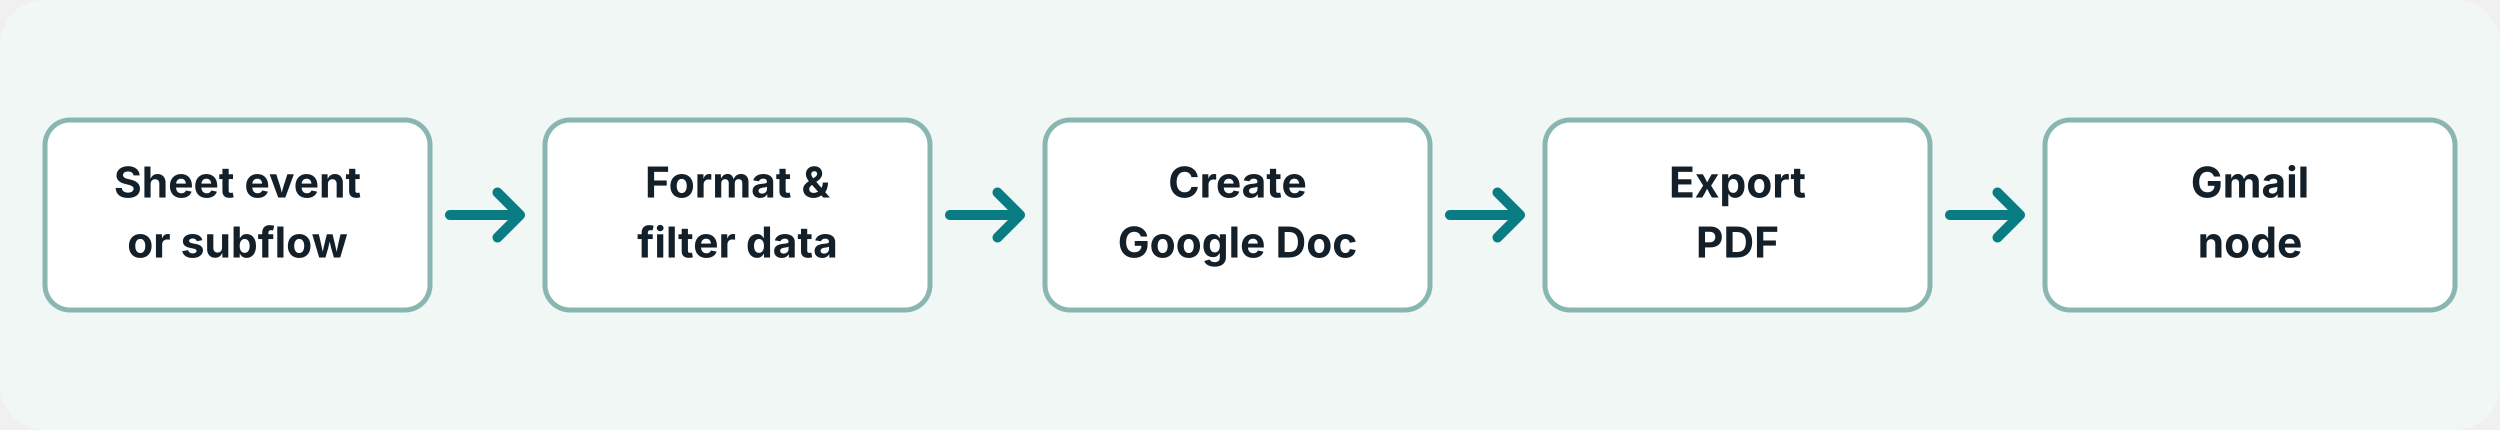
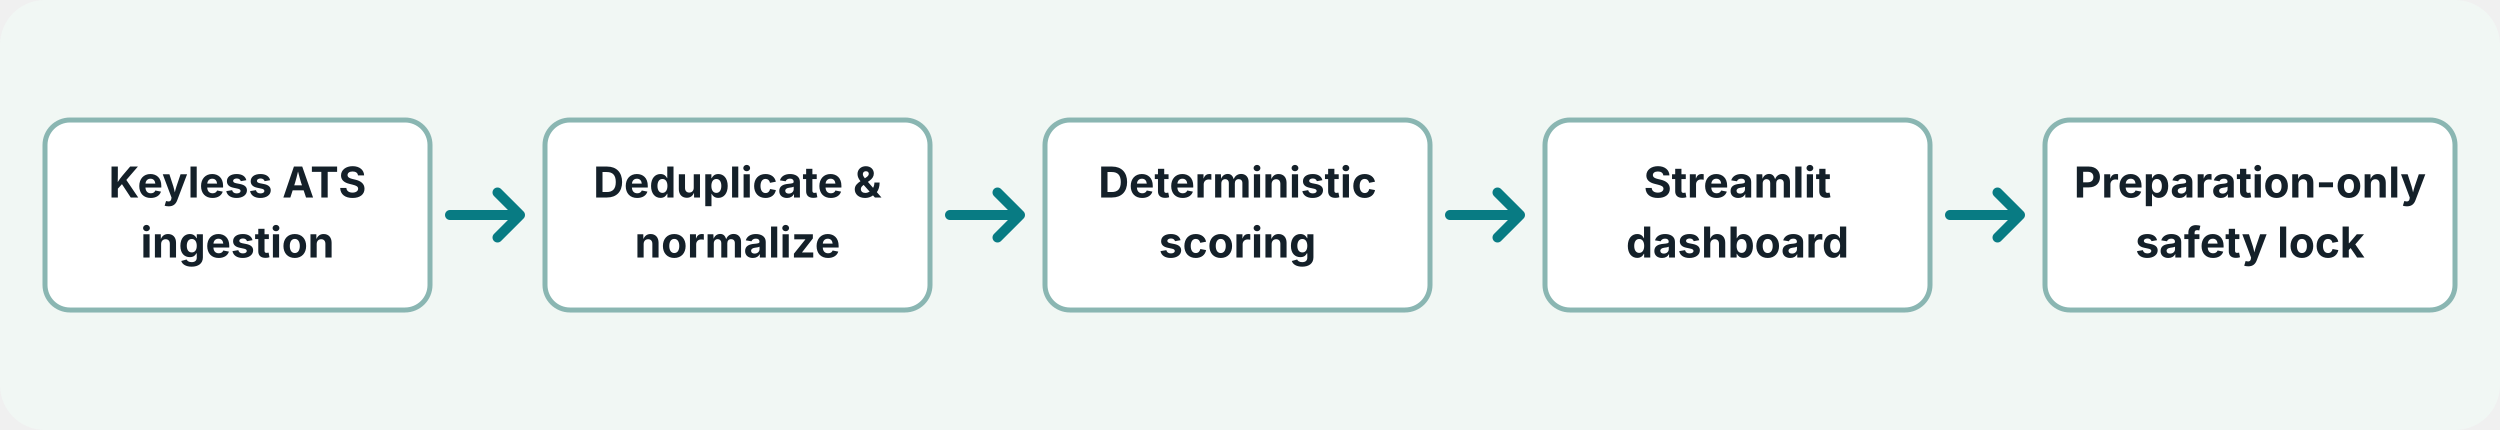
<svg xmlns="http://www.w3.org/2000/svg" width="1000" height="172" viewBox="0 0 1000 172" role="img" aria-labelledby="title desc">
  <style>
    .bg { fill: #f1f7f4; }
    .box { fill: #ffffff; stroke: #8ab6b2; stroke-width: 2px; }
    .label { fill: #142029; font-family: system-ui, -apple-system, sans-serif; font-size: 17px; font-weight: 650; text-anchor: middle; }
    .arrow { stroke: #087b83; stroke-width: 4px; stroke-linecap: round; stroke-linejoin: round; fill: none; }
    @media (prefers-color-scheme: dark) {
      .bg { fill: #132228; }
      .box { fill: #1c2e35; stroke: #45676e; }
      .label { fill: #eef4f0; }
      .arrow { stroke: #70d8d0; }
    }
  </style>
  <rect class="bg" width="1000" height="172" rx="18" />
  <g class="box">
    <rect x="18" y="48" width="154" height="76" rx="10" />
    <rect x="218" y="48" width="154" height="76" rx="10" />
    <rect x="418" y="48" width="154" height="76" rx="10" />
    <rect x="618" y="48" width="154" height="76" rx="10" />
    <rect x="818" y="48" width="164" height="76" rx="10" />
  </g>
  <g class="label">
-     <text x="95" y="79">Sheet event</text>
-     <text x="95" y="103">or subflow</text>
-     <text x="295" y="79">Format &amp;</text>
-     <text x="295" y="103">filter data</text>
-     <text x="495" y="79">Create</text>
-     <text x="495" y="103">Google Doc</text>
-     <text x="695" y="79">Export</text>
-     <text x="695" y="103">PDF</text>
-     <text x="900" y="79">Gmail</text>
-     <text x="900" y="103">node</text>
+     <text x="95" y="79">Keyless ATS</text>
+     <text x="95" y="103">ingestion</text>
+     <text x="295" y="79">Deduplicate &amp;</text>
+     <text x="295" y="103">normalize</text>
+     <text x="495" y="79">Deterministic</text>
+     <text x="495" y="103">scoring</text>
+     <text x="695" y="79">Streamlit</text>
+     <text x="695" y="103">dashboard</text>
+     <text x="900" y="79">Preparation-only</text>
+     <text x="900" y="103">safety lock</text>
  </g>
  <g class="arrow">
    <path d="M180 86h28m-9-9 9 9-9 9" />
    <path d="M380 86h28m-9-9 9 9-9 9" />
    <path d="M580 86h28m-9-9 9 9-9 9" />
    <path d="M780 86h28m-9-9 9 9-9 9" />
  </g>
</svg>
